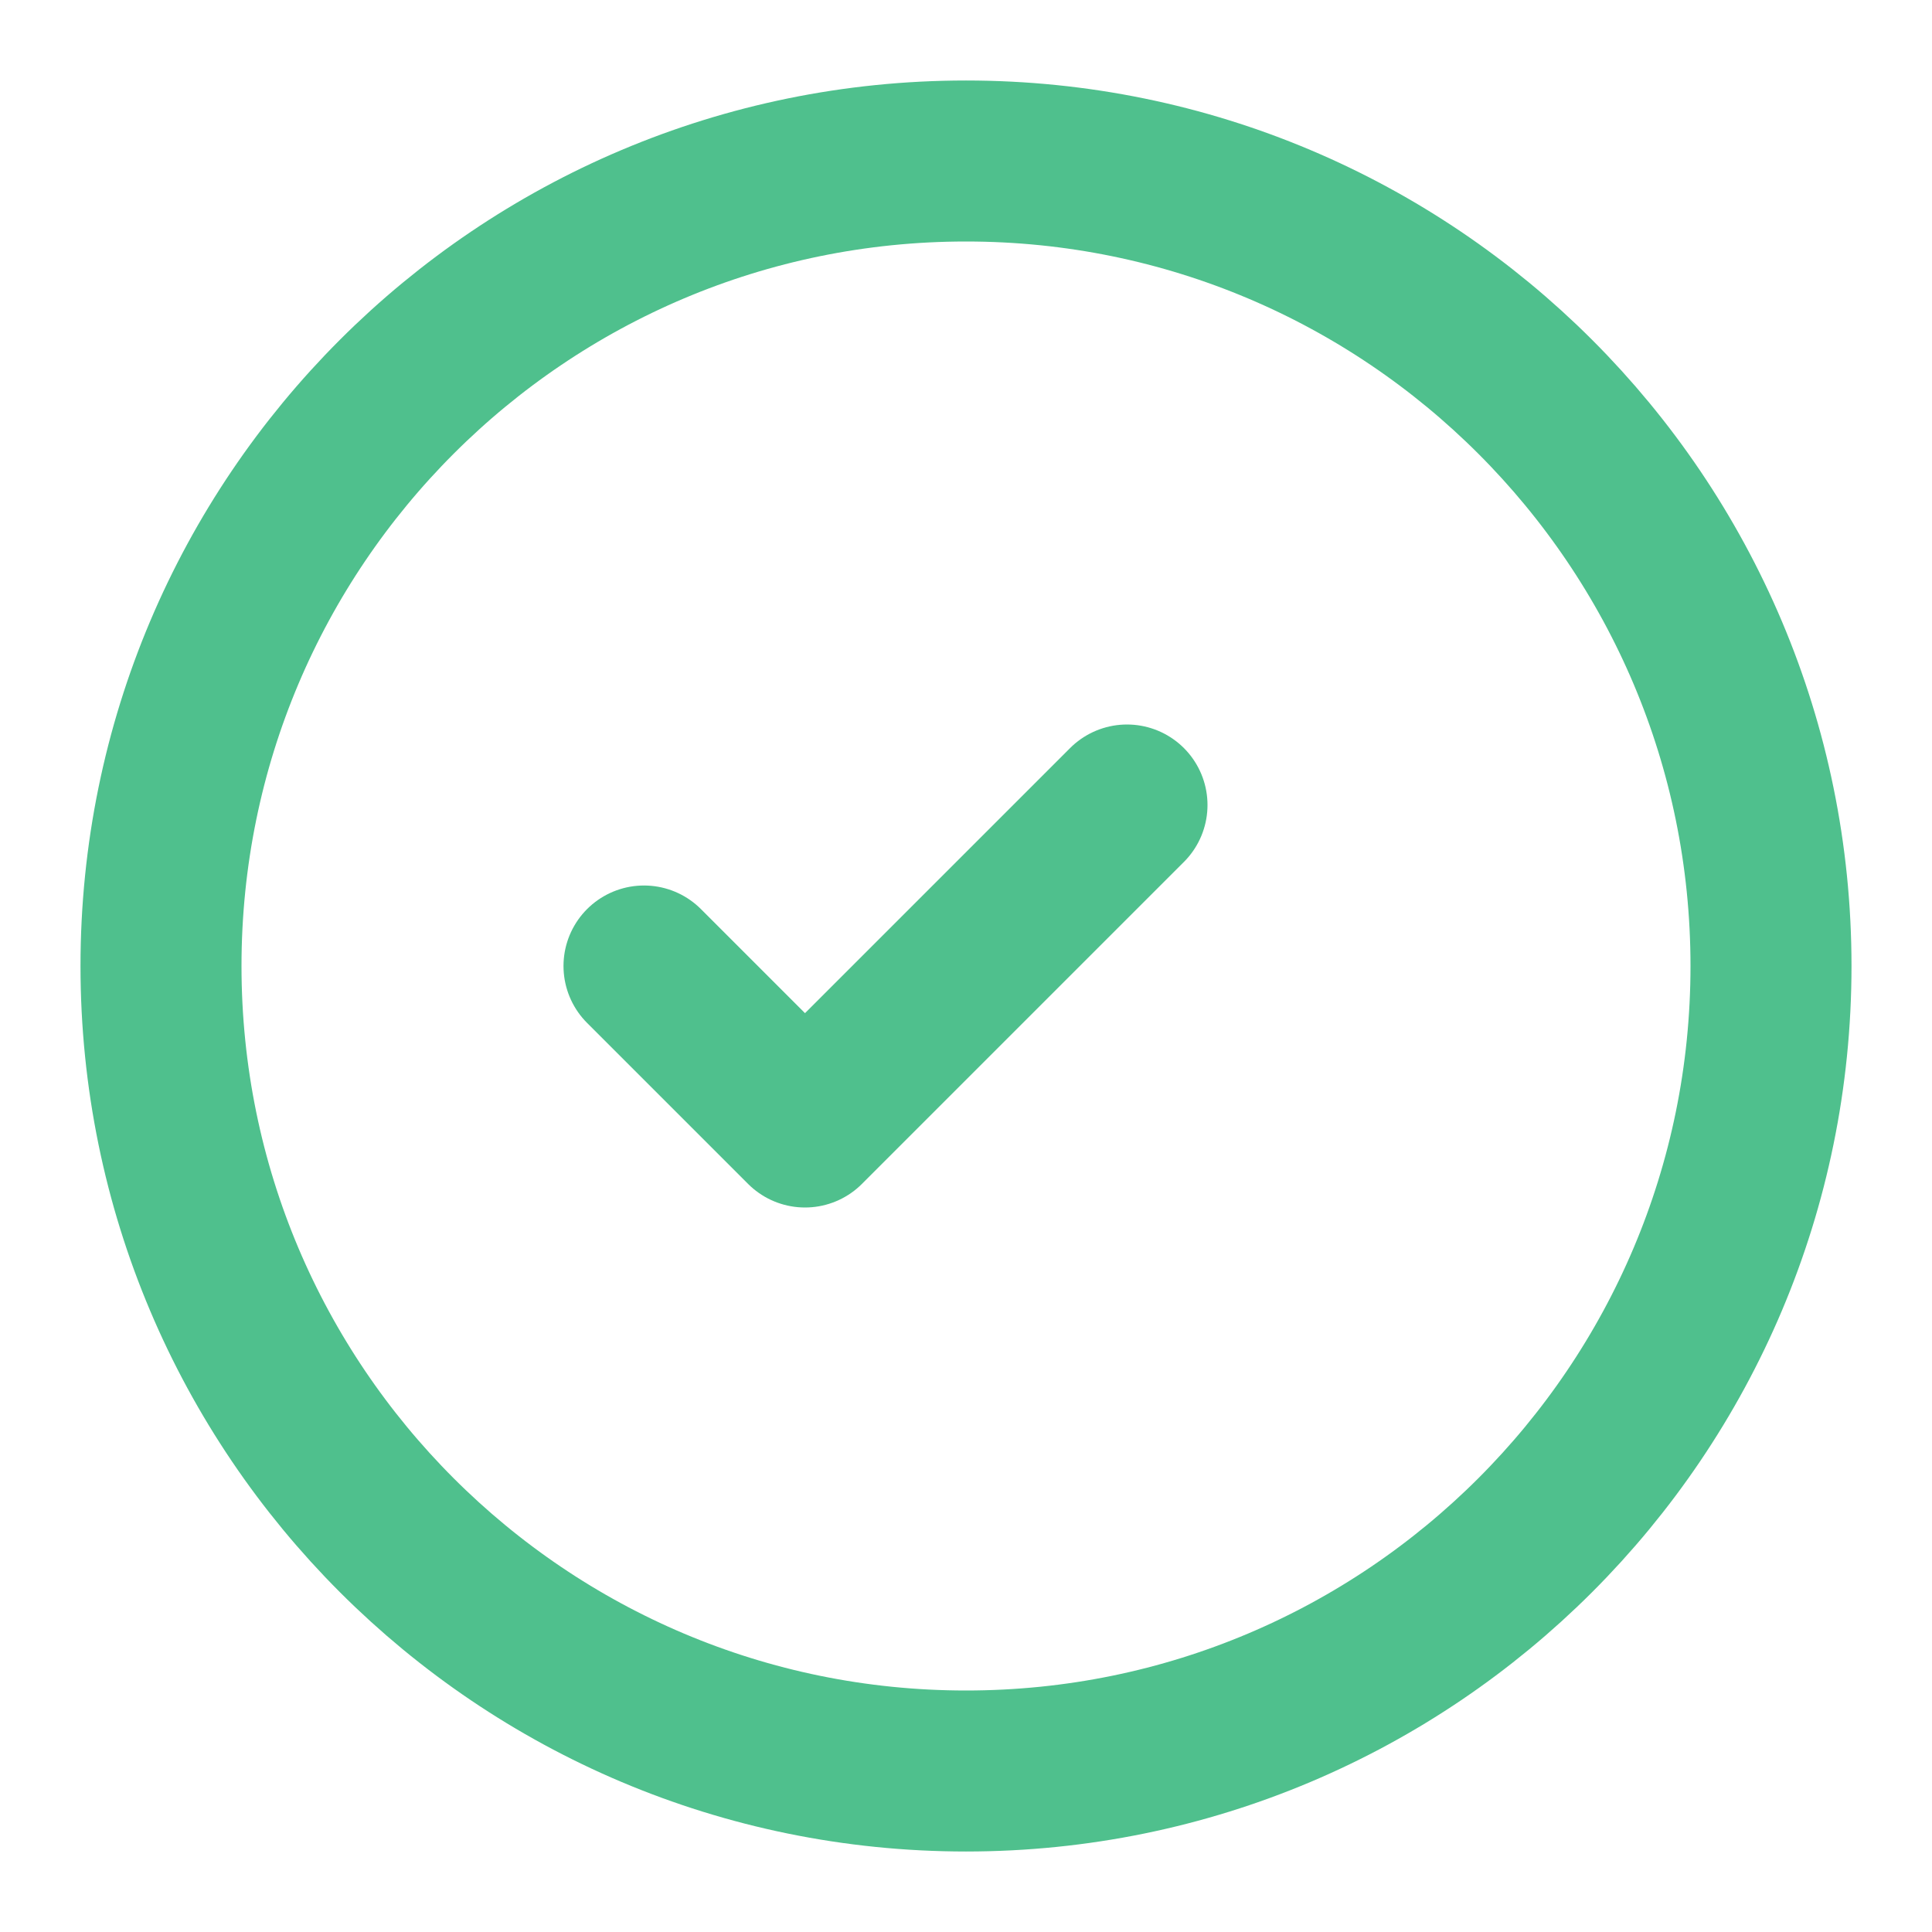
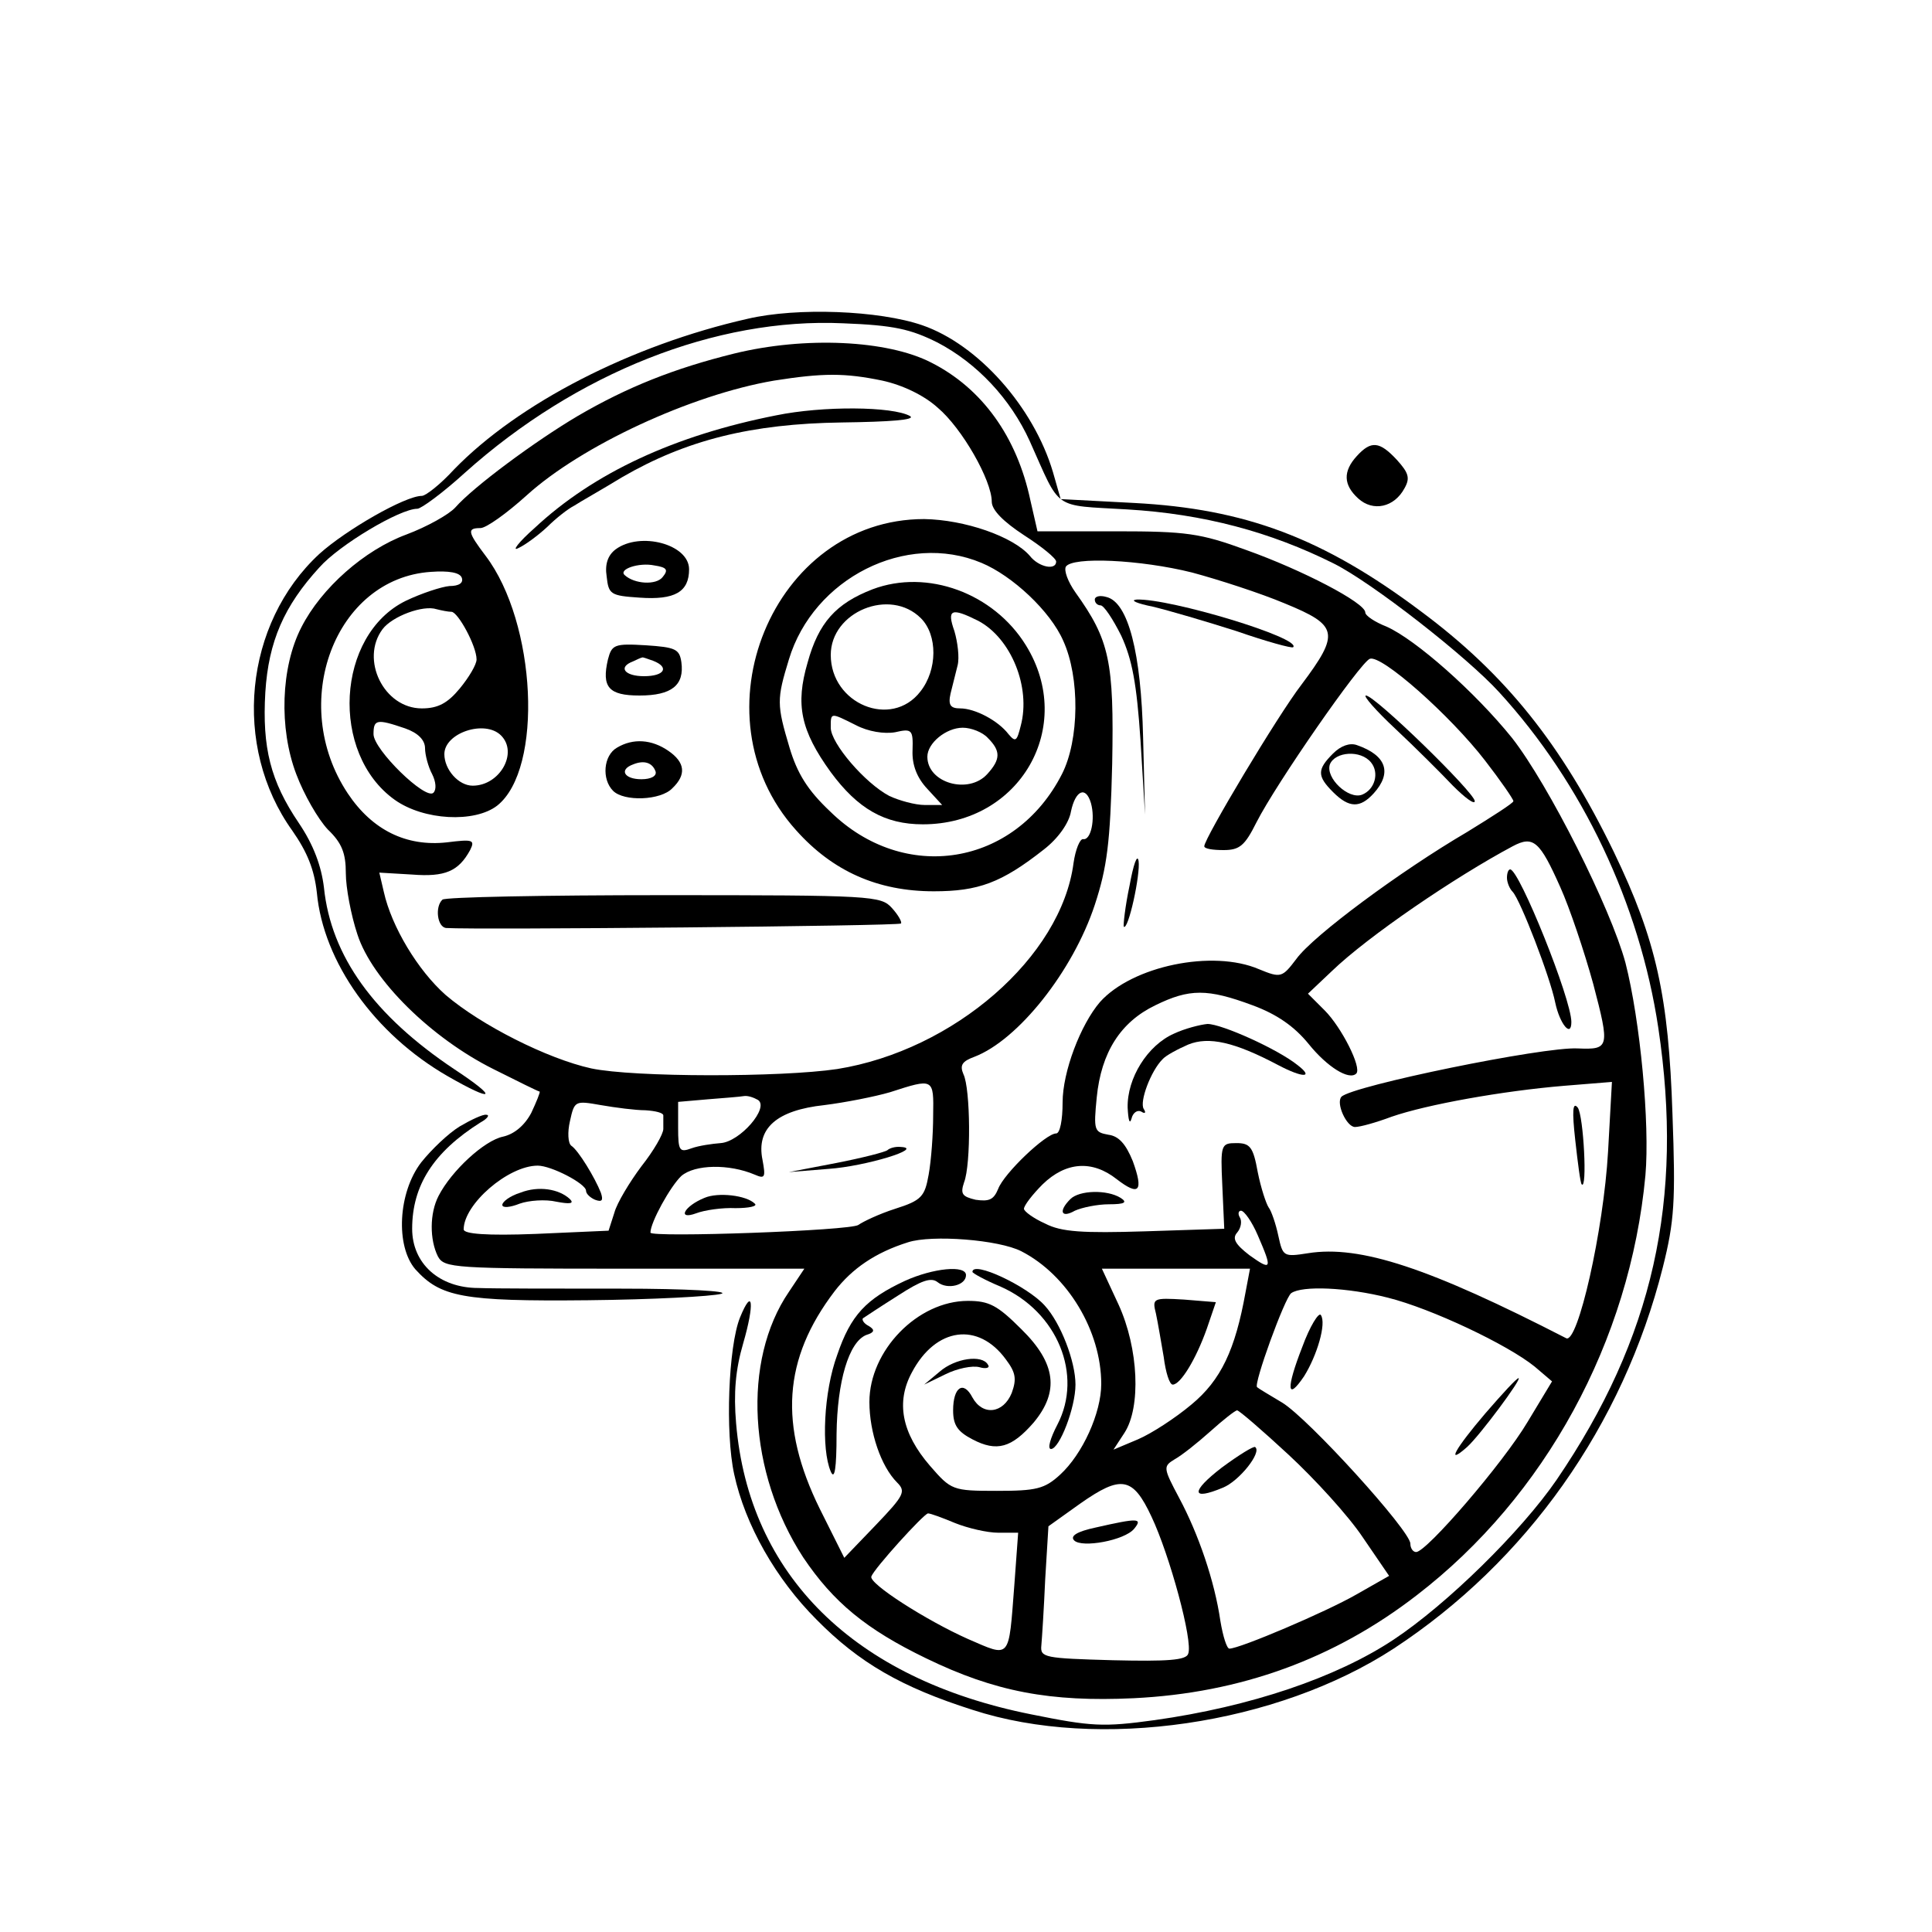
- <svg xmlns="http://www.w3.org/2000/svg" viewBox="0 0 24 24" fill="none" stroke="#4fc08d" stroke-width="2" stroke-linecap="round" stroke-linejoin="round">
-   <circle cx="12" cy="12" r="10" />
-   <path d="M8 12l2 2 4-4" />
+ <svg xmlns="http://www.w3.org/2000/svg" version="1.0" width="300pt" height="300pt" viewBox="0 0 300 300" preserveAspectRatio="xMidYMid meet">
+   <g transform="translate(0,300) scale(0.1,-0.1)" fill="currentColor" stroke="none">
+     <path d="M1161 2505 c-181 -41 -356 -131 -456 -234 -21 -23 -44 -41 -50 -41 -26 0 -118 -53 -159 -90 -117 -108 -136 -299 -42 -430 23 -33 34 -60 38 -96 10 -108 90 -220 203 -285 73 -42 80 -35 10 11 -124 83 -191 175 -202 282 -4 33 -16 66 -39 100 -44 65 -57 117 -52 203 5 79 29 134 84 194 31 35 125 91 152 91 6 0 40 25 74 56 173 155 390 241 587 232 79 -3 105 -9 147 -30 61 -32 113 -87 143 -153 49 -109 34 -99 151 -106 119 -7 223 -35 321 -84 60 -30 207 -145 257 -200 129 -141 218 -328 247 -521 40 -267 -8 -482 -158 -702 -55 -80 -170 -193 -253 -248 -89 -59 -222 -104 -371 -125 -80 -11 -98 -10 -192 9 -275 55 -438 216 -458 452 -4 47 -1 83 11 124 18 62 15 89 -5 40 -18 -45 -23 -179 -9 -243 17 -79 65 -163 128 -226 66 -67 132 -105 242 -140 196 -64 473 -23 654 95 206 135 356 346 418 592 18 72 20 102 15 238 -6 183 -25 270 -91 407 -81 167 -168 276 -300 374 -152 114 -273 159 -445 168 l-114 6 -12 42 c-30 101 -116 198 -203 228 -67 23 -194 28 -271 10z" />
+     <path d="M1140 2451 c-93 -23 -166 -52 -243 -97 -66 -39 -162 -110 -190 -142 -10 -11 -44 -30 -76 -42 -65 -24 -132 -83 -163 -144 -32 -62 -35 -157 -8 -228 12 -32 34 -70 49 -86 22 -21 28 -37 28 -68 0 -22 8 -65 18 -95 23 -71 115 -161 211 -209 38 -19 70 -35 72 -35 1 -1 -5 -16 -13 -33 -10 -19 -26 -33 -44 -37 -29 -6 -80 -53 -100 -92 -14 -27 -14 -68 -1 -94 10 -18 24 -19 290 -19 l279 0 -24 -36 c-73 -107 -63 -281 22 -412 47 -70 98 -112 191 -157 107 -52 193 -68 322 -62 166 8 312 61 440 160 199 153 331 394 355 652 7 80 -8 240 -31 330 -23 85 -119 276 -176 349 -58 72 -150 153 -195 173 -18 7 -33 17 -33 22 0 15 -98 66 -185 97 -71 26 -93 29 -202 29 l-122 0 -11 48 c-21 99 -75 174 -154 214 -68 35 -196 41 -306 14z m230 -42 c32 -7 65 -23 86 -42 38 -32 84 -113 84 -146 0 -13 18 -31 50 -52 28 -18 50 -36 50 -41 0 -14 -27 -9 -41 9 -26 30 -101 56 -164 57 -235 0 -360 -304 -199 -483 57 -64 127 -95 214 -95 69 0 105 13 171 65 22 17 39 41 42 59 7 33 23 40 31 13 7 -25 0 -58 -12 -56 -5 1 -12 -16 -15 -37 -19 -146 -186 -291 -367 -320 -87 -13 -316 -13 -382 1 -68 15 -171 67 -226 114 -43 38 -84 106 -96 160 l-7 30 51 -3 c51 -4 72 5 90 38 8 16 4 17 -36 12 -63 -7 -116 19 -154 76 -93 140 -20 334 129 344 28 2 45 -1 48 -9 3 -8 -4 -13 -19 -13 -12 -1 -43 -11 -68 -23 -108 -53 -118 -237 -17 -309 45 -32 124 -36 159 -9 72 57 61 284 -18 388 -28 37 -29 43 -8 43 9 0 41 23 72 51 85 77 255 156 384 178 76 12 110 12 168 0z m154 -283 c48 -20 107 -75 127 -121 26 -57 25 -154 -2 -207 -73 -143 -245 -171 -360 -58 -35 33 -51 59 -63 99 -20 67 -20 75 -1 137 38 126 182 199 299 150z m327 -15 c41 -11 106 -32 144 -48 83 -34 86 -46 26 -126 -37 -48 -151 -239 -151 -251 0 -4 13 -6 30 -6 25 0 33 7 51 43 31 61 161 248 176 254 18 7 125 -88 179 -158 24 -31 44 -60 44 -63 0 -3 -33 -24 -72 -48 -104 -61 -239 -161 -265 -197 -22 -29 -24 -30 -58 -16 -72 31 -197 5 -247 -51 -30 -35 -58 -108 -58 -156 0 -27 -4 -48 -10 -48 -16 0 -81 -62 -90 -86 -7 -17 -14 -20 -35 -17 -21 5 -24 9 -18 27 11 28 10 146 -1 168 -6 14 -2 20 17 27 68 26 153 133 187 236 19 58 24 96 27 219 3 159 -4 192 -57 266 -12 17 -18 34 -15 40 10 16 116 11 196 -9z m-1150 -61 c10 0 39 -53 39 -74 0 -8 -12 -28 -26 -45 -19 -23 -34 -31 -59 -31 -59 0 -96 76 -61 123 15 20 63 38 84 31 8 -2 18 -4 23 -4z m-72 -181 c20 -7 31 -18 31 -31 0 -10 5 -29 11 -40 6 -12 7 -24 2 -29 -12 -12 -93 67 -93 91 0 23 5 24 49 9z m149 -11 c27 -27 -2 -78 -44 -78 -22 0 -44 25 -44 49 0 33 63 54 88 29z m1645 -236 c14 -31 37 -99 51 -150 26 -99 25 -102 -24 -100 -53 3 -350 -58 -367 -75 -9 -10 8 -47 21 -47 8 0 33 7 57 16 55 19 172 40 268 48 l74 6 -6 -108 c-7 -123 -47 -299 -65 -290 -212 109 -320 145 -401 132 -38 -6 -39 -5 -46 27 -4 19 -11 39 -15 44 -4 6 -12 30 -17 55 -7 39 -12 45 -33 45 -24 0 -25 -2 -22 -66 l3 -67 -123 -4 c-97 -3 -130 -1 -155 12 -18 8 -33 19 -33 23 0 5 13 22 29 38 36 35 77 38 115 8 35 -27 42 -19 25 28 -11 27 -22 39 -38 41 -22 4 -23 7 -18 58 7 70 37 117 91 143 53 26 81 26 151 0 38 -14 65 -33 87 -60 29 -36 63 -57 74 -46 9 9 -23 72 -49 98 l-26 26 37 35 c56 54 191 146 281 194 32 17 42 8 74 -64z m-974 -354 c0 -29 -3 -70 -7 -92 -6 -34 -11 -40 -52 -53 -25 -8 -50 -20 -57 -25 -11 -9 -323 -20 -323 -12 0 16 31 72 48 88 21 18 74 19 114 2 16 -7 17 -4 12 23 -10 49 22 77 96 85 32 4 78 13 102 20 68 22 68 22 67 -36z m-272 24 c18 -12 -28 -65 -58 -67 -13 -1 -34 -4 -45 -8 -19 -7 -21 -4 -21 32 l0 40 46 4 c25 2 51 4 56 5 6 1 15 -2 22 -6z m-175 -16 c16 -1 28 -4 28 -8 0 -5 0 -14 0 -21 0 -8 -15 -34 -34 -58 -18 -24 -38 -57 -42 -72 l-9 -28 -113 -5 c-77 -3 -112 0 -112 7 0 39 69 99 115 99 21 0 75 -28 75 -39 0 -5 7 -11 14 -14 11 -4 13 -1 9 11 -9 23 -35 66 -46 73 -5 4 -6 21 -2 38 7 32 8 32 48 25 23 -4 54 -8 69 -8z m951 -194 c23 -53 22 -56 -13 -31 -22 17 -27 26 -19 35 6 7 8 18 4 24 -3 5 -2 10 2 10 5 0 17 -17 26 -38z m-367 -25 c72 -37 124 -124 124 -206 0 -45 -29 -109 -64 -141 -24 -22 -37 -25 -98 -25 -69 0 -71 1 -104 39 -44 51 -53 99 -28 145 37 70 103 79 146 20 15 -20 17 -30 9 -52 -13 -32 -45 -36 -61 -7 -14 27 -30 16 -30 -20 0 -23 7 -33 30 -45 38 -20 61 -13 95 26 40 48 35 92 -19 145 -37 37 -50 44 -83 44 -78 0 -153 -77 -153 -157 0 -47 18 -100 43 -125 14 -14 11 -20 -33 -66 l-49 -51 -38 76 c-64 130 -57 233 23 338 27 35 63 60 114 76 37 12 141 4 176 -14z m348 -64 c-16 -89 -38 -136 -84 -174 -25 -21 -62 -45 -83 -54 l-38 -16 17 26 c26 40 22 131 -9 199 l-26 56 115 0 115 0 -7 -37z m221 -8 c68 -17 186 -73 228 -107 l27 -23 -38 -63 c-38 -64 -157 -202 -173 -202 -5 0 -9 6 -9 13 0 20 -158 194 -199 219 -20 12 -37 22 -39 24 -6 4 43 139 53 146 17 12 87 9 150 -7z m-154 -244 c41 -38 93 -95 115 -128 l41 -60 -51 -29 c-47 -27 -181 -84 -197 -84 -4 0 -10 19 -14 43 -9 62 -34 135 -64 191 -25 47 -25 49 -7 60 11 6 36 26 55 43 20 18 39 33 42 33 3 0 39 -31 80 -69z m-213 -96 c28 -59 65 -194 57 -213 -3 -10 -32 -12 -117 -10 -106 3 -113 4 -111 23 1 11 4 57 6 103 l5 82 49 35 c64 45 82 42 111 -20z m-305 -10 c20 -8 50 -15 67 -15 l31 0 -6 -82 c-9 -116 -5 -112 -72 -83 -65 29 -154 86 -150 97 4 12 81 97 88 98 4 0 23 -7 42 -15z" />
+     <path d="M1205 2355 c-157 -31 -283 -89 -375 -175 -25 -22 -36 -37 -25 -31 11 5 31 20 45 33 13 13 32 28 42 33 9 6 43 25 74 44 100 58 201 83 341 85 75 1 116 4 106 10 -27 15 -135 16 -208 1z" />
+     <path d="M956 2147 c-12 -9 -17 -23 -14 -42 3 -28 6 -30 51 -33 55 -4 77 9 77 44 0 39 -76 59 -114 31z m73 -43 c-10 -13 -44 -11 -59 3 -10 9 22 20 46 15 20 -3 22 -7 13 -18z" />
+     <path d="M944 1976 c-10 -43 1 -56 49 -56 50 0 70 16 65 52 -3 20 -9 23 -55 26 -49 3 -53 1 -59 -22z m70 -2 c26 -10 18 -24 -14 -24 -30 0 -41 14 -17 23 6 3 13 6 14 6 1 1 8 -2 17 -5z" />
+     <path d="M958 1839 c-21 -12 -24 -49 -6 -67 17 -17 74 -15 92 4 22 21 20 40 -6 58 -26 18 -55 20 -80 5z m60 -37 c2 -7 -7 -12 -22 -12 -27 0 -35 15 -13 23 17 7 30 3 35 -11z" />
+     <path d="M687 1603 c-12 -11 -8 -43 6 -44 44 -3 703 3 706 7 2 2 -4 13 -14 24 -17 19 -30 20 -355 20 -185 0 -340 -3 -343 -7z" />
+     <path d="M1355 2085 c-57 -22 -84 -52 -101 -114 -19 -65 -11 -105 36 -170 42 -57 84 -81 143 -81 151 0 238 152 160 278 -50 81 -153 119 -238 87z m75 -45 c26 -26 26 -80 -1 -114 -45 -58 -139 -19 -139 57 0 67 92 105 140 57z m89 -4 c51 -27 82 -103 66 -163 -6 -24 -8 -26 -19 -13 -16 21 -52 40 -75 40 -15 0 -19 5 -15 23 3 12 8 32 11 44 3 12 0 36 -5 53 -12 34 -5 37 37 16z m-190 -162 c19 -10 44 -14 61 -11 26 6 28 4 27 -28 -1 -23 7 -43 23 -60 l23 -25 -27 0 c-15 0 -40 7 -55 14 -38 20 -91 82 -91 106 0 24 -1 24 39 4z m205 -20 c20 -20 20 -33 -1 -56 -29 -32 -93 -14 -93 27 0 21 29 45 55 45 13 0 31 -7 39 -16z" />
+     <path d="M1700 2069 c0 -5 4 -9 9 -9 5 0 19 -21 32 -47 17 -37 24 -74 30 -163 l7 -115 -3 120 c-3 131 -23 210 -57 218 -10 3 -18 1 -18 -4z" />
+     <path d="M1790 2058 c25 -6 83 -23 130 -38 46 -16 86 -27 88 -25 14 14 -191 76 -243 74 -11 -1 0 -6 25 -11z" />
+     <path d="M2167 1868 c31 -29 71 -69 89 -88 19 -19 34 -30 34 -24 0 13 -155 164 -169 164 -5 0 16 -24 46 -52z" />
+     <path d="M2070 1830 c-25 -25 -25 -35 0 -60 25 -25 42 -25 63 -2 29 32 20 59 -26 75 -11 4 -25 -1 -37 -13z m59 -14 c13 -16 6 -42 -14 -50 -21 -8 -57 26 -50 47 8 20 48 23 64 3z" />
+     <path d="M1754 1625 c-7 -33 -10 -62 -9 -64 7 -6 26 81 23 102 -2 12 -8 -5 -14 -38z" />
+     <path d="M2340 1637 c0 -7 4 -17 9 -22 12 -13 58 -132 66 -172 7 -33 25 -55 25 -30 0 36 -81 237 -95 237 -3 0 -5 -6 -5 -13z" />
+     <path d="M1823 1395 c-41 -18 -73 -69 -72 -115 1 -19 3 -27 6 -17 2 9 9 14 15 11 6 -4 8 -2 4 4 -7 11 11 59 29 77 5 6 24 16 40 23 32 13 72 4 140 -32 38 -20 56 -20 30 0 -31 25 -118 64 -140 64 -11 -1 -35 -7 -52 -15z" />
+     <path d="M2446 1230 c4 -36 8 -67 10 -69 9 -10 3 106 -6 119 -8 10 -9 -5 -4 -50z" />
+     <path d="M1662 1138 c-19 -19 -14 -30 7 -18 11 5 35 10 53 10 25 0 29 3 18 10 -21 13 -64 12 -78 -2z" />
+     <path d="M1378 1214 c-4 -3 -39 -12 -80 -20 l-73 -14 62 5 c57 4 149 32 112 34 -9 1 -18 -2 -21 -5z" />
+     <path d="M1094 1140 c-32 -13 -43 -35 -13 -24 13 5 41 9 61 8 21 0 35 3 30 7 -13 13 -57 18 -78 9z" />
+     <path d="M808 1148 c-16 -5 -28 -14 -28 -19 0 -5 12 -4 27 2 14 5 40 7 57 3 21 -4 28 -3 21 4 -17 16 -49 21 -77 10z" />
+     <path d="M1405 1011 c-60 -28 -84 -53 -105 -115 -21 -57 -25 -146 -10 -181 6 -14 9 5 9 58 1 82 19 143 46 154 13 4 14 8 4 14 -8 4 -11 10 -9 12 3 2 27 18 54 35 37 24 52 29 62 21 15 -12 44 -5 44 11 0 16 -51 11 -95 -9z" />
+     <path d="M1510 1025 c0 -2 20 -13 44 -23 88 -39 128 -137 88 -214 -11 -21 -16 -38 -10 -38 13 0 38 64 38 100 0 36 -23 96 -48 123 -27 30 -112 70 -112 52z" />
+     <path d="M1459 870 l-24 -20 33 16 c18 9 42 14 53 11 10 -3 17 -1 13 4 -9 16 -51 10 -75 -11z" />
+     <path d="M1795 960 c3 -14 8 -44 12 -67 3 -24 9 -43 14 -43 12 0 36 39 53 87 l14 41 -49 4 c-49 3 -50 2 -44 -22z" />
+     <path d="M2022 908 c-25 -64 -24 -85 3 -45 20 32 35 82 26 95 -3 5 -17 -17 -29 -50z" />
+     <path d="M2307 806 c-47 -55 -63 -83 -29 -53 20 18 86 107 80 107 -3 0 -25 -24 -51 -54z" />
+     <path d="M1897 721 c-48 -37 -48 -52 2 -31 25 10 61 55 50 63 -2 2 -25 -12 -52 -32z" />
+     <path d="M1701 628 c-28 -6 -40 -13 -33 -20 12 -12 78 0 93 18 14 17 6 17 -60 2z" />
+     <path d="M2107 2292 c-22 -24 -21 -45 2 -66 23 -21 56 -14 72 16 9 16 6 24 -12 44 -27 29 -40 30 -62 6z" />
+     <path d="M714 1251 c-18 -11 -44 -36 -60 -56 -36 -47 -40 -130 -9 -166 39 -43 73 -50 268 -48 100 1 193 6 207 10 14 4 -54 8 -155 8 -99 0 -199 0 -222 1 -61 0 -103 38 -103 92 0 67 33 119 106 165 11 6 15 12 9 12 -5 1 -24 -8 -41 -18z" />
+   </g>
</svg>
